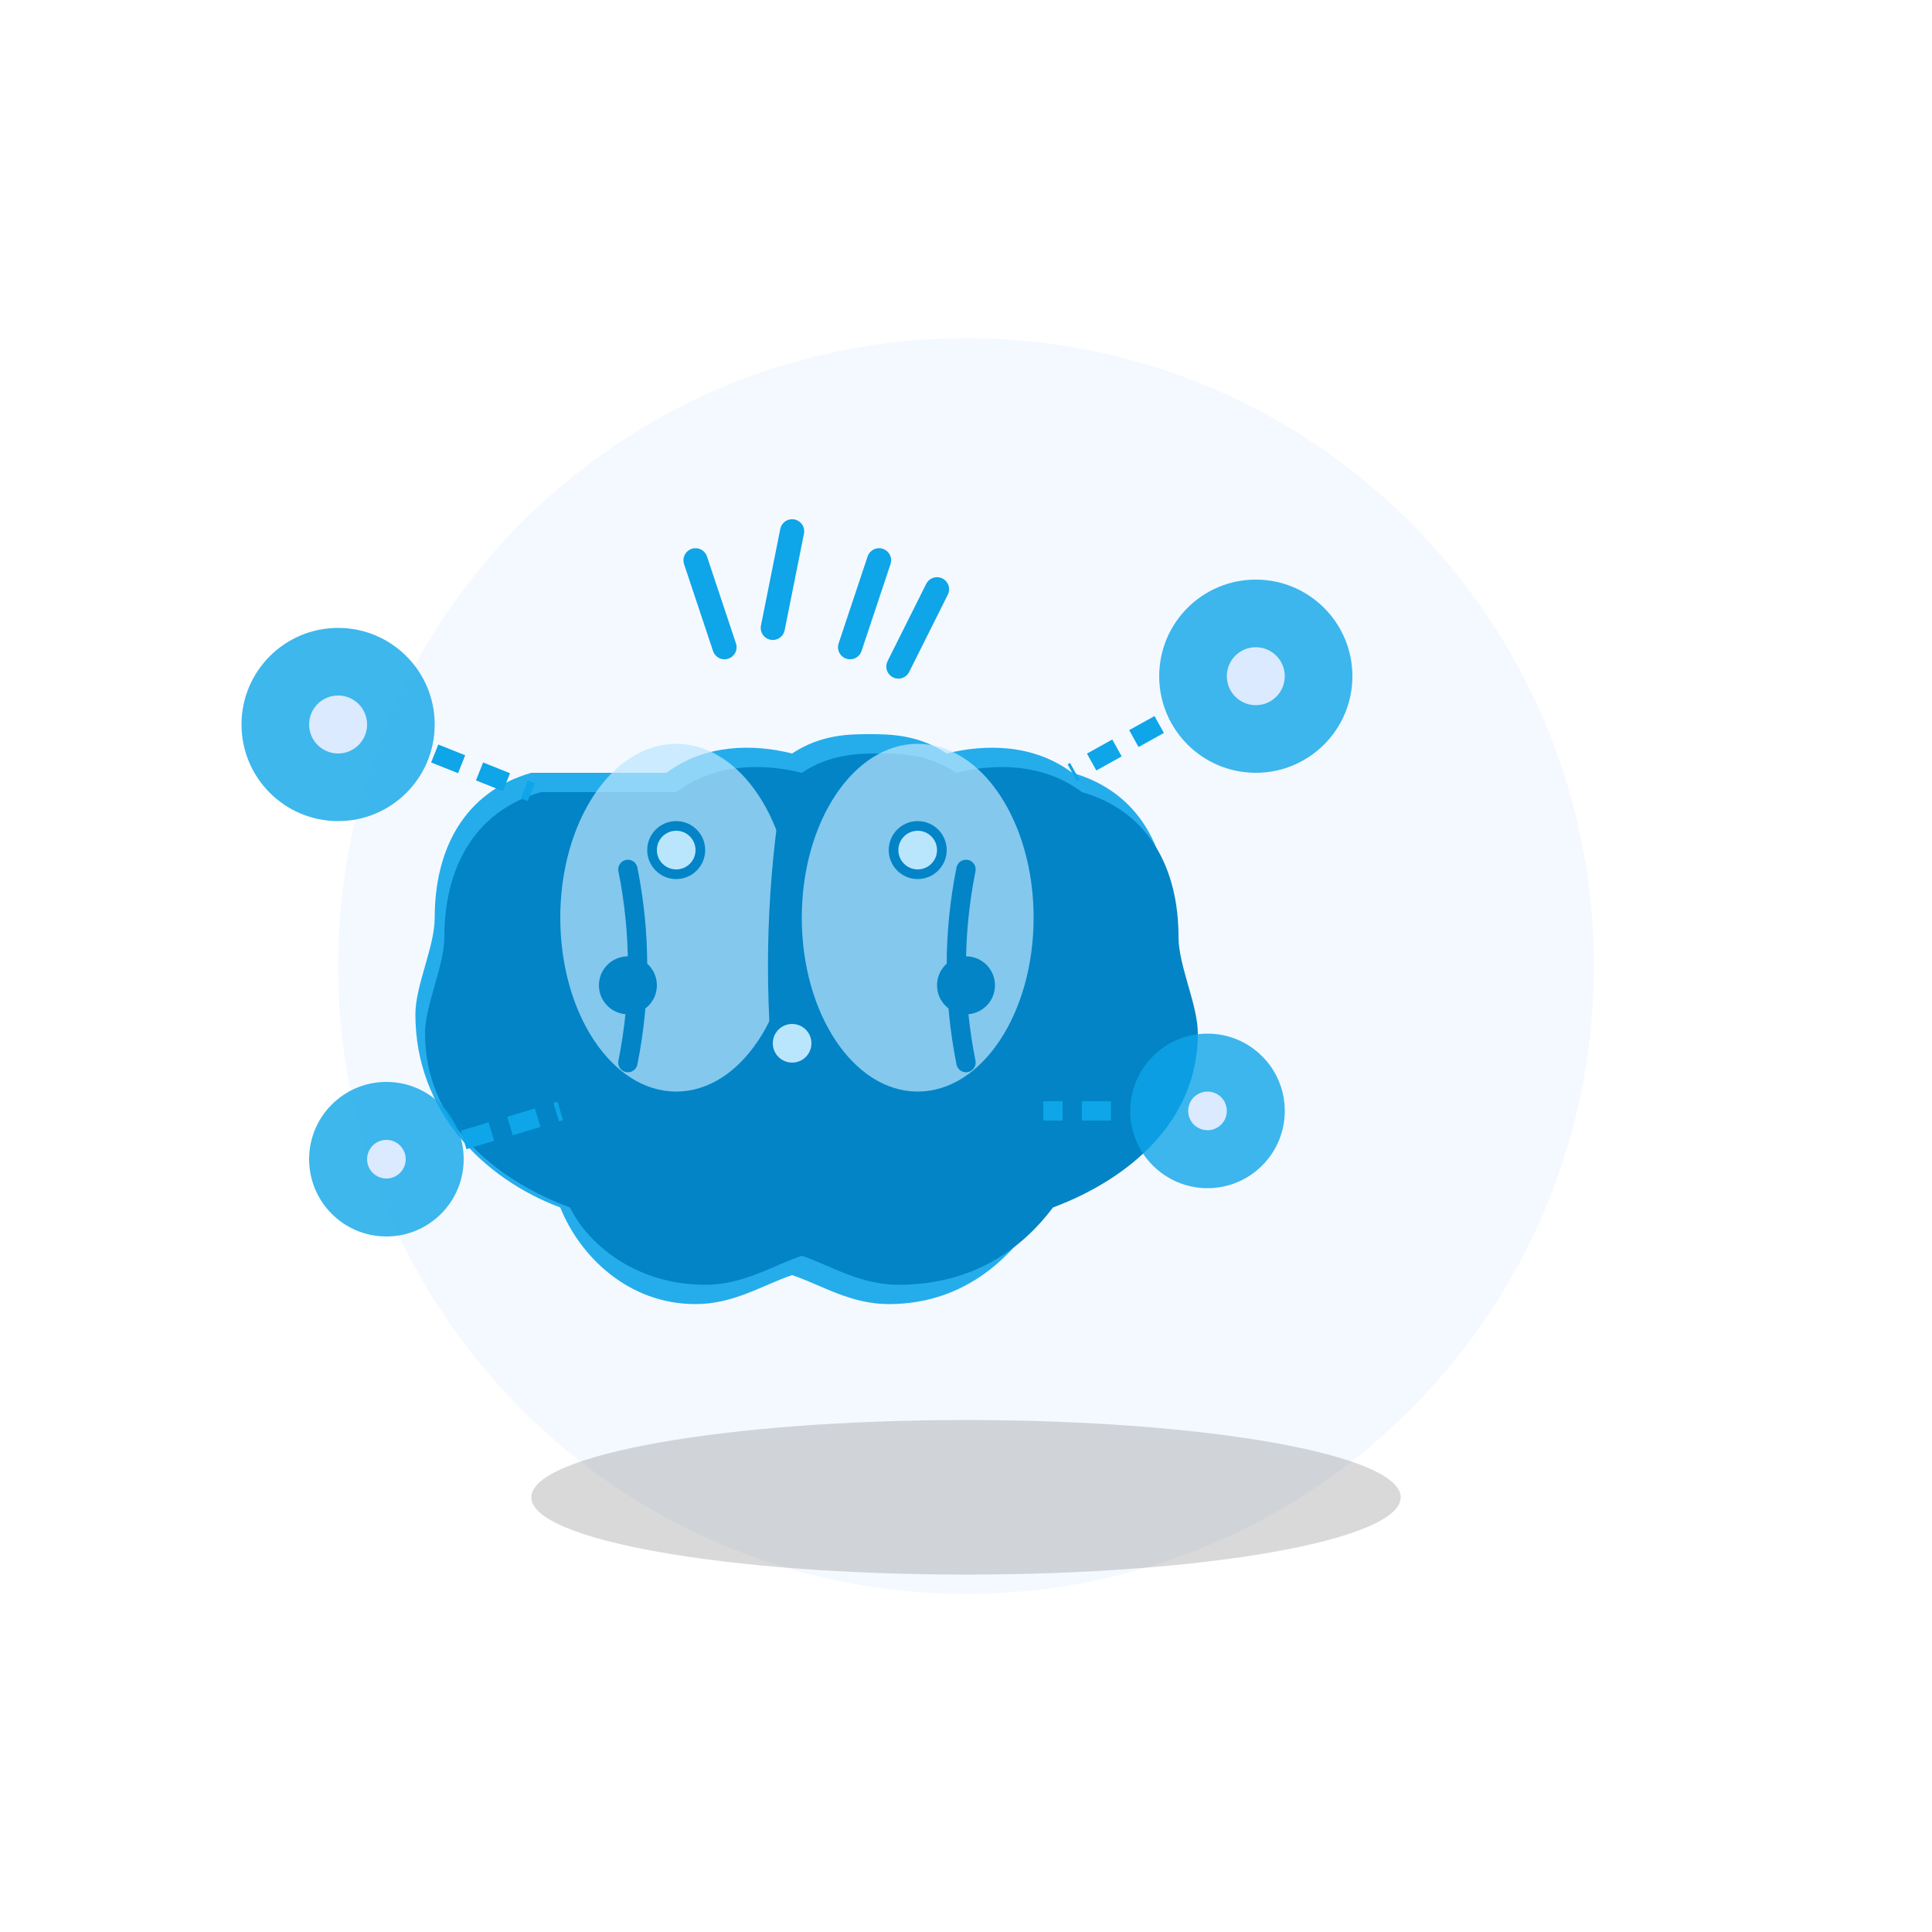
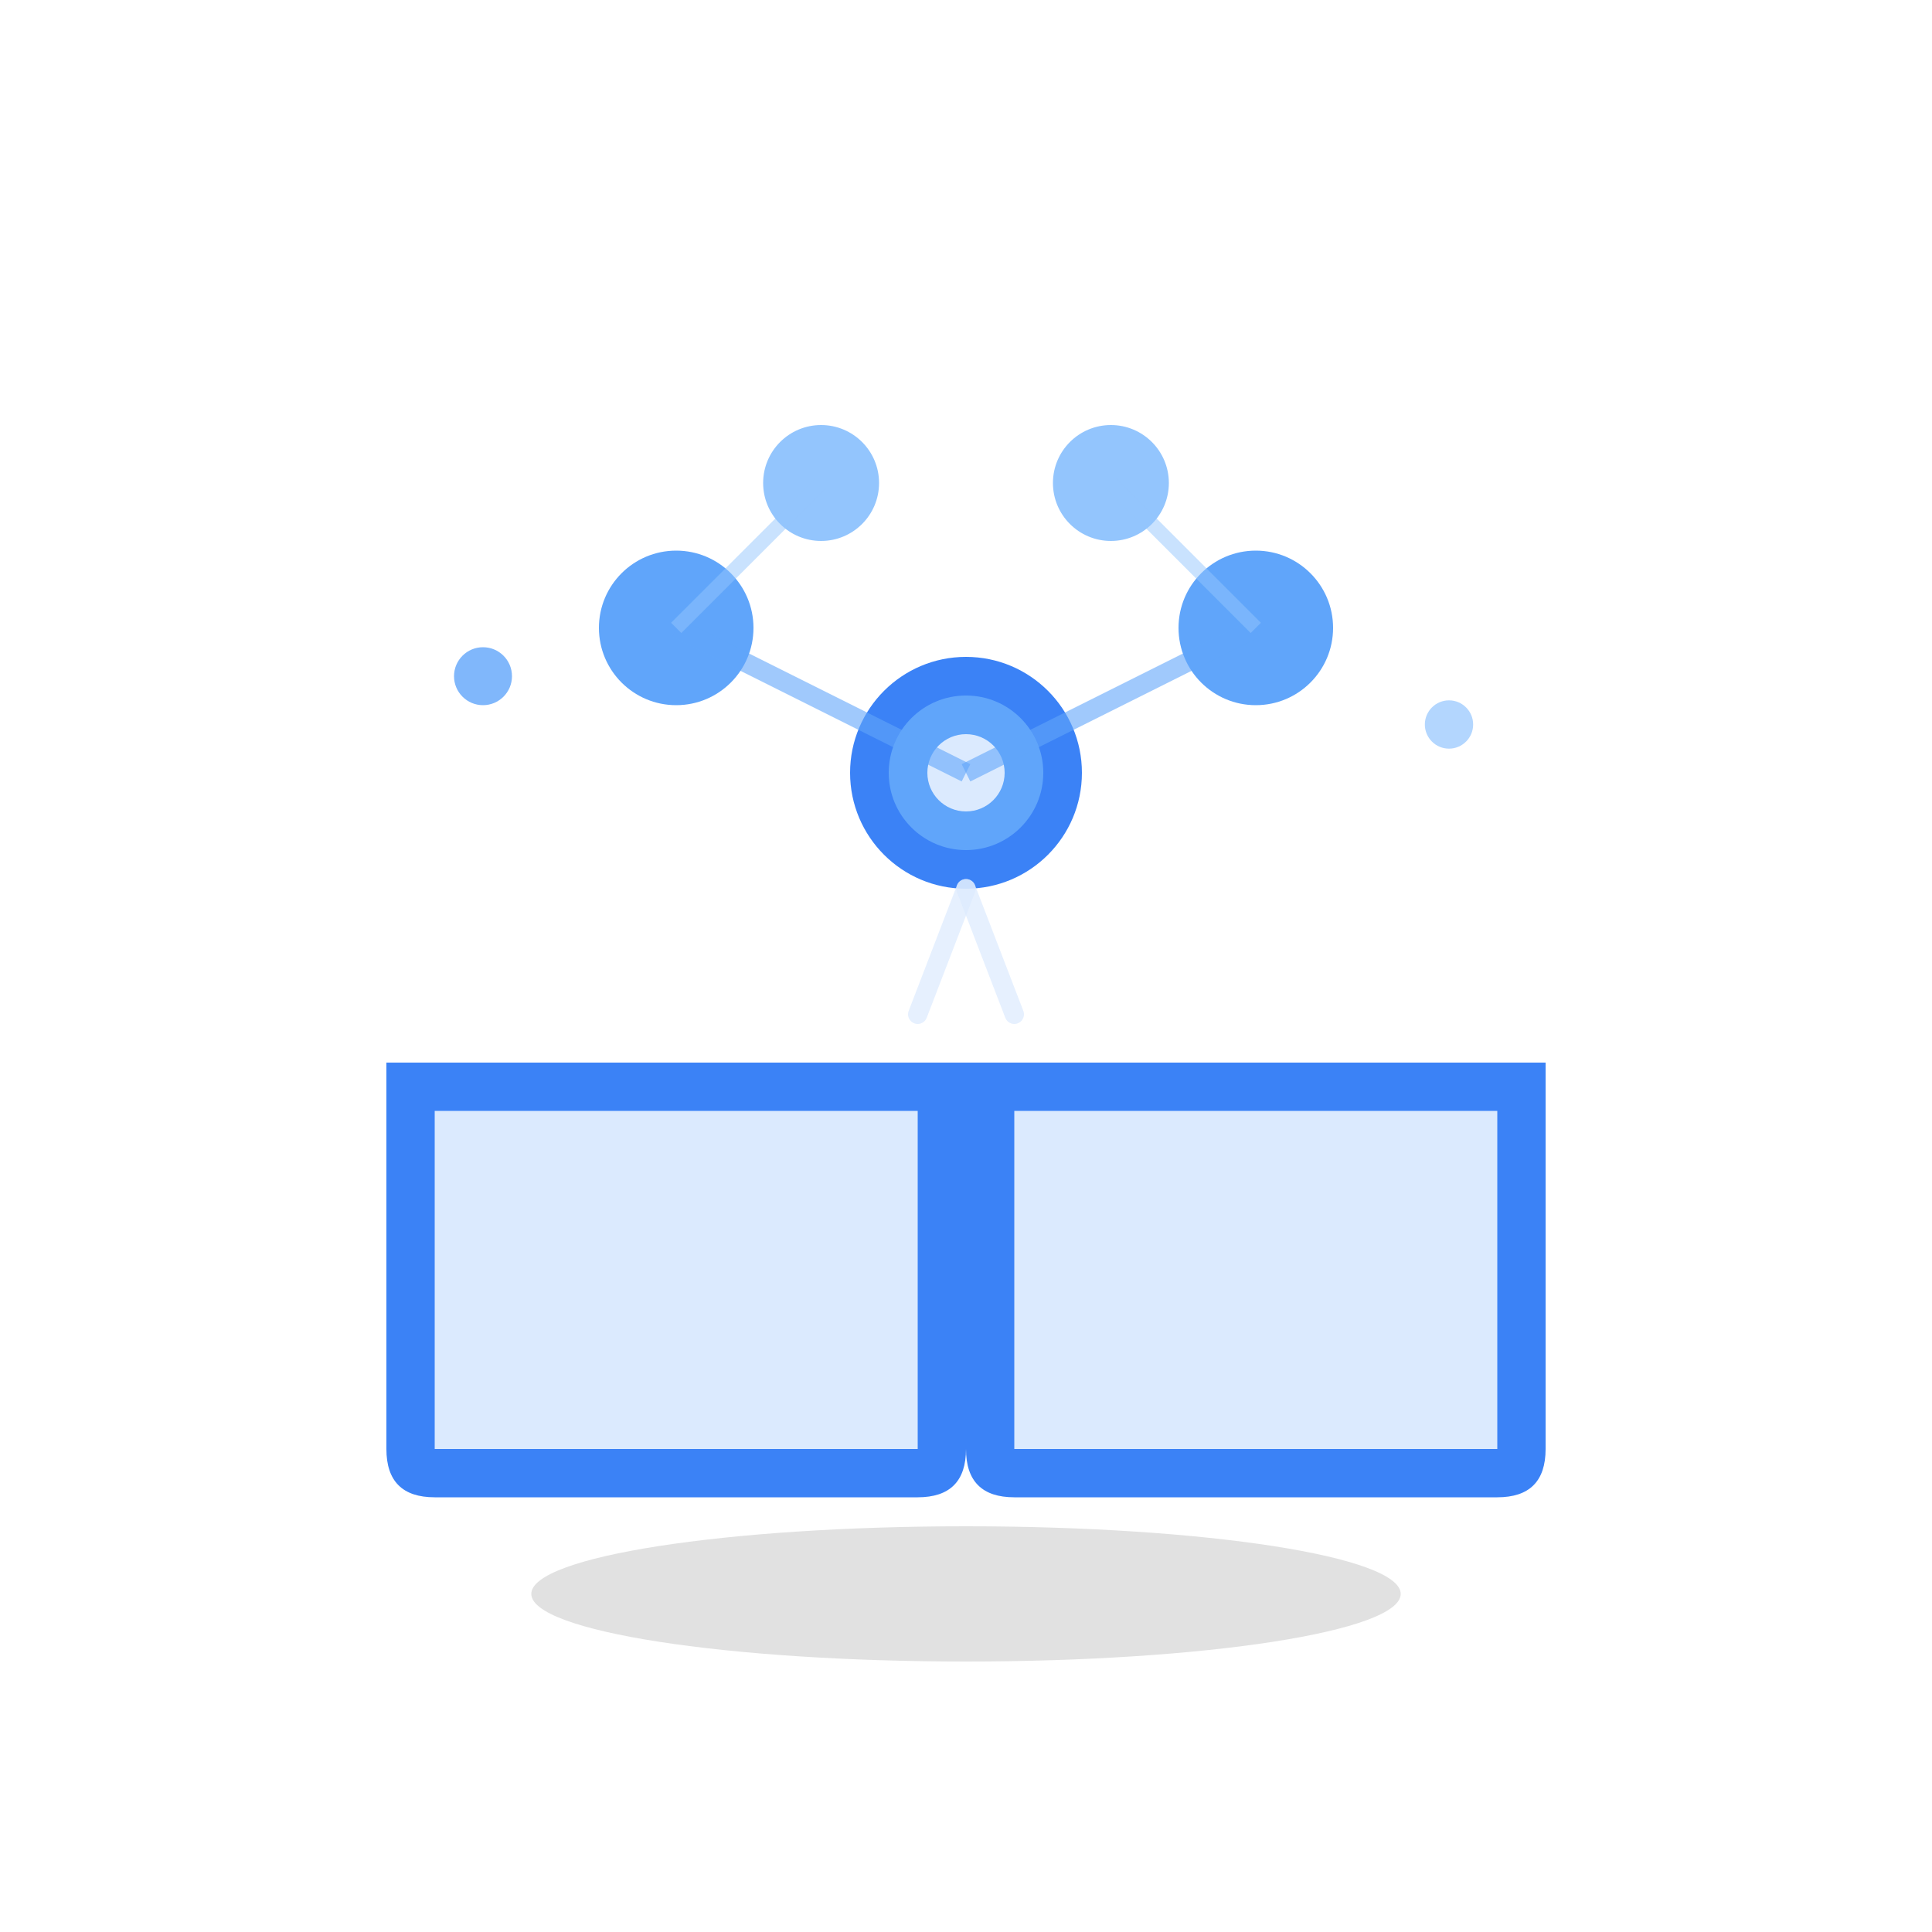
<svg xmlns="http://www.w3.org/2000/svg" width="200" height="200" viewBox="0 0 200 200" fill="none">
-   <circle cx="100" cy="100" r="65" fill="#DBEAFE" opacity="0.3" />
-   <ellipse cx="100" cy="155" rx="45" ry="8" fill="#000000" opacity="0.15" />
-   <path d="M55 80 C48 82 45 88 45 95 C45 98 43 102 43 105 C43 115 50 122 58 125 C60 130 65 135 72 135 C76 135 79 133 82 132 C85 133 88 135 92 135 C100 135 105 130 108 125 C116 122 123 115 123 105 C123 102 121 98 121 95 C121 88 118 82 111 80 C107 77 102 77 98 78 C95 76 92 76 90 76 C88 76 85 76 82 78 C78 77 73 77 69 80 Z" fill="#0EA5E9" opacity="0.9" />
-   <path d="M56 82 C49 84 46 90 46 97 C46 100 44 104 44 107 C44 116 51 122 59 125 C61 129 66 133 73 133 C77 133 80 131 83 130 C86 131 89 133 93 133 C101 133 106 129 109 125 C117 122 124 116 124 107 C124 104 122 100 122 97 C122 90 119 84 112 82 C108 79 103 79 99 80 C96 78 93 78 91 78 C89 78 86 78 83 80 C79 79 74 79 70 82 Z" fill="#0284C7" />
-   <ellipse cx="70" cy="95" rx="12" ry="18" fill="#BAE6FD" opacity="0.7" />
-   <ellipse cx="95" cy="95" rx="12" ry="18" fill="#BAE6FD" opacity="0.7" />
-   <path d="M82 85 Q80 100 82 115" stroke="#0284C7" stroke-width="3" fill="none" stroke-linecap="round" />
-   <path d="M65 90 Q67 100 65 110" stroke="#0284C7" stroke-width="2" fill="none" stroke-linecap="round" />
-   <path d="M100 90 Q98 100 100 110" stroke="#0284C7" stroke-width="2" fill="none" stroke-linecap="round" />
-   <circle cx="70" cy="88" r="3" fill="#0284C7" />
-   <circle cx="70" cy="88" r="2" fill="#BAE6FD" />
-   <circle cx="95" cy="88" r="3" fill="#0284C7" />
-   <circle cx="95" cy="88" r="2" fill="#BAE6FD" />
-   <circle cx="82" cy="108" r="3" fill="#0284C7" />
-   <circle cx="82" cy="108" r="2" fill="#BAE6FD" />
-   <circle cx="65" cy="102" r="3" fill="#0284C7" />
-   <circle cx="100" cy="102" r="3" fill="#0284C7" />
-   <circle cx="35" cy="75" r="10" fill="#0EA5E9" opacity="0.8" />
-   <circle cx="35" cy="75" r="3" fill="#DBEAFE" />
-   <line x1="45" y1="78" x2="55" y2="82" stroke="#0EA5E9" stroke-width="2" stroke-dasharray="3 2" />
-   <circle cx="130" cy="70" r="10" fill="#0EA5E9" opacity="0.8" />
-   <circle cx="130" cy="70" r="3" fill="#DBEAFE" />
-   <line x1="120" y1="75" x2="111" y2="80" stroke="#0EA5E9" stroke-width="2" stroke-dasharray="3 2" />
-   <circle cx="40" cy="120" r="8" fill="#0EA5E9" opacity="0.8" />
-   <circle cx="40" cy="120" r="2" fill="#DBEAFE" />
-   <line x1="48" y1="118" x2="58" y2="115" stroke="#0EA5E9" stroke-width="2" stroke-dasharray="3 2" />
-   <circle cx="125" cy="115" r="8" fill="#0EA5E9" opacity="0.8" />
-   <circle cx="125" cy="115" r="2" fill="#DBEAFE" />
-   <line x1="115" y1="115" x2="108" y2="115" stroke="#0EA5E9" stroke-width="2" stroke-dasharray="3 2" />
-   <path d="M80 65 L82 55 M75 67 L72 58" stroke="#0EA5E9" stroke-width="2.5" stroke-linecap="round" />
-   <path d="M88 67 L91 58 M93 69 L97 61" stroke="#0EA5E9" stroke-width="2.5" stroke-linecap="round" />
+   <ellipse cx="100" cy="165" rx="45" ry="7" fill="#000000" opacity="0.12" />
+   <path d="M40 110 L40 150 Q40 155 45 155 L95 155 Q100 155 100 150 L100 110 Z" fill="#3B82F6" />
+   <path d="M160 110 L160 150 Q160 155 155 155 L105 155 Q100 155 100 150 L100 110 Z" fill="#3B82F6" />
+   <rect x="45" y="115" width="50" height="35" fill="#DBEAFE" />
+   <rect x="105" y="115" width="50" height="35" fill="#DBEAFE" />
+   <circle cx="100" cy="80" r="12" fill="#3B82F6" />
+   <circle cx="100" cy="80" r="8" fill="#60A5FA" />
+   <circle cx="100" cy="80" r="4" fill="#DBEAFE" />
+   <circle cx="70" cy="65" r="8" fill="#60A5FA" />
+   <circle cx="130" cy="65" r="8" fill="#60A5FA" />
+   <circle cx="85" cy="50" r="6" fill="#93C5FD" />
+   <circle cx="115" cy="50" r="6" fill="#93C5FD" />
+   <line x1="100" y1="80" x2="70" y2="65" stroke="#60A5FA" stroke-width="2" opacity="0.6" />
+   <line x1="100" y1="80" x2="130" y2="65" stroke="#60A5FA" stroke-width="2" opacity="0.6" />
+   <line x1="70" y1="65" x2="85" y2="50" stroke="#93C5FD" stroke-width="1.5" opacity="0.5" />
+   <line x1="130" y1="65" x2="115" y2="50" stroke="#93C5FD" stroke-width="1.5" opacity="0.5" />
+   <path d="M100 92 L95 105" stroke="#DBEAFE" stroke-width="2" stroke-linecap="round" opacity="0.7" />
+   <path d="M100 92 L105 105" stroke="#DBEAFE" stroke-width="2" stroke-linecap="round" opacity="0.7" />
+   <circle cx="50" cy="70" r="3" fill="#60A5FA" opacity="0.8" />
+   <circle cx="150" cy="75" r="2.5" fill="#93C5FD" opacity="0.7" />
</svg>
